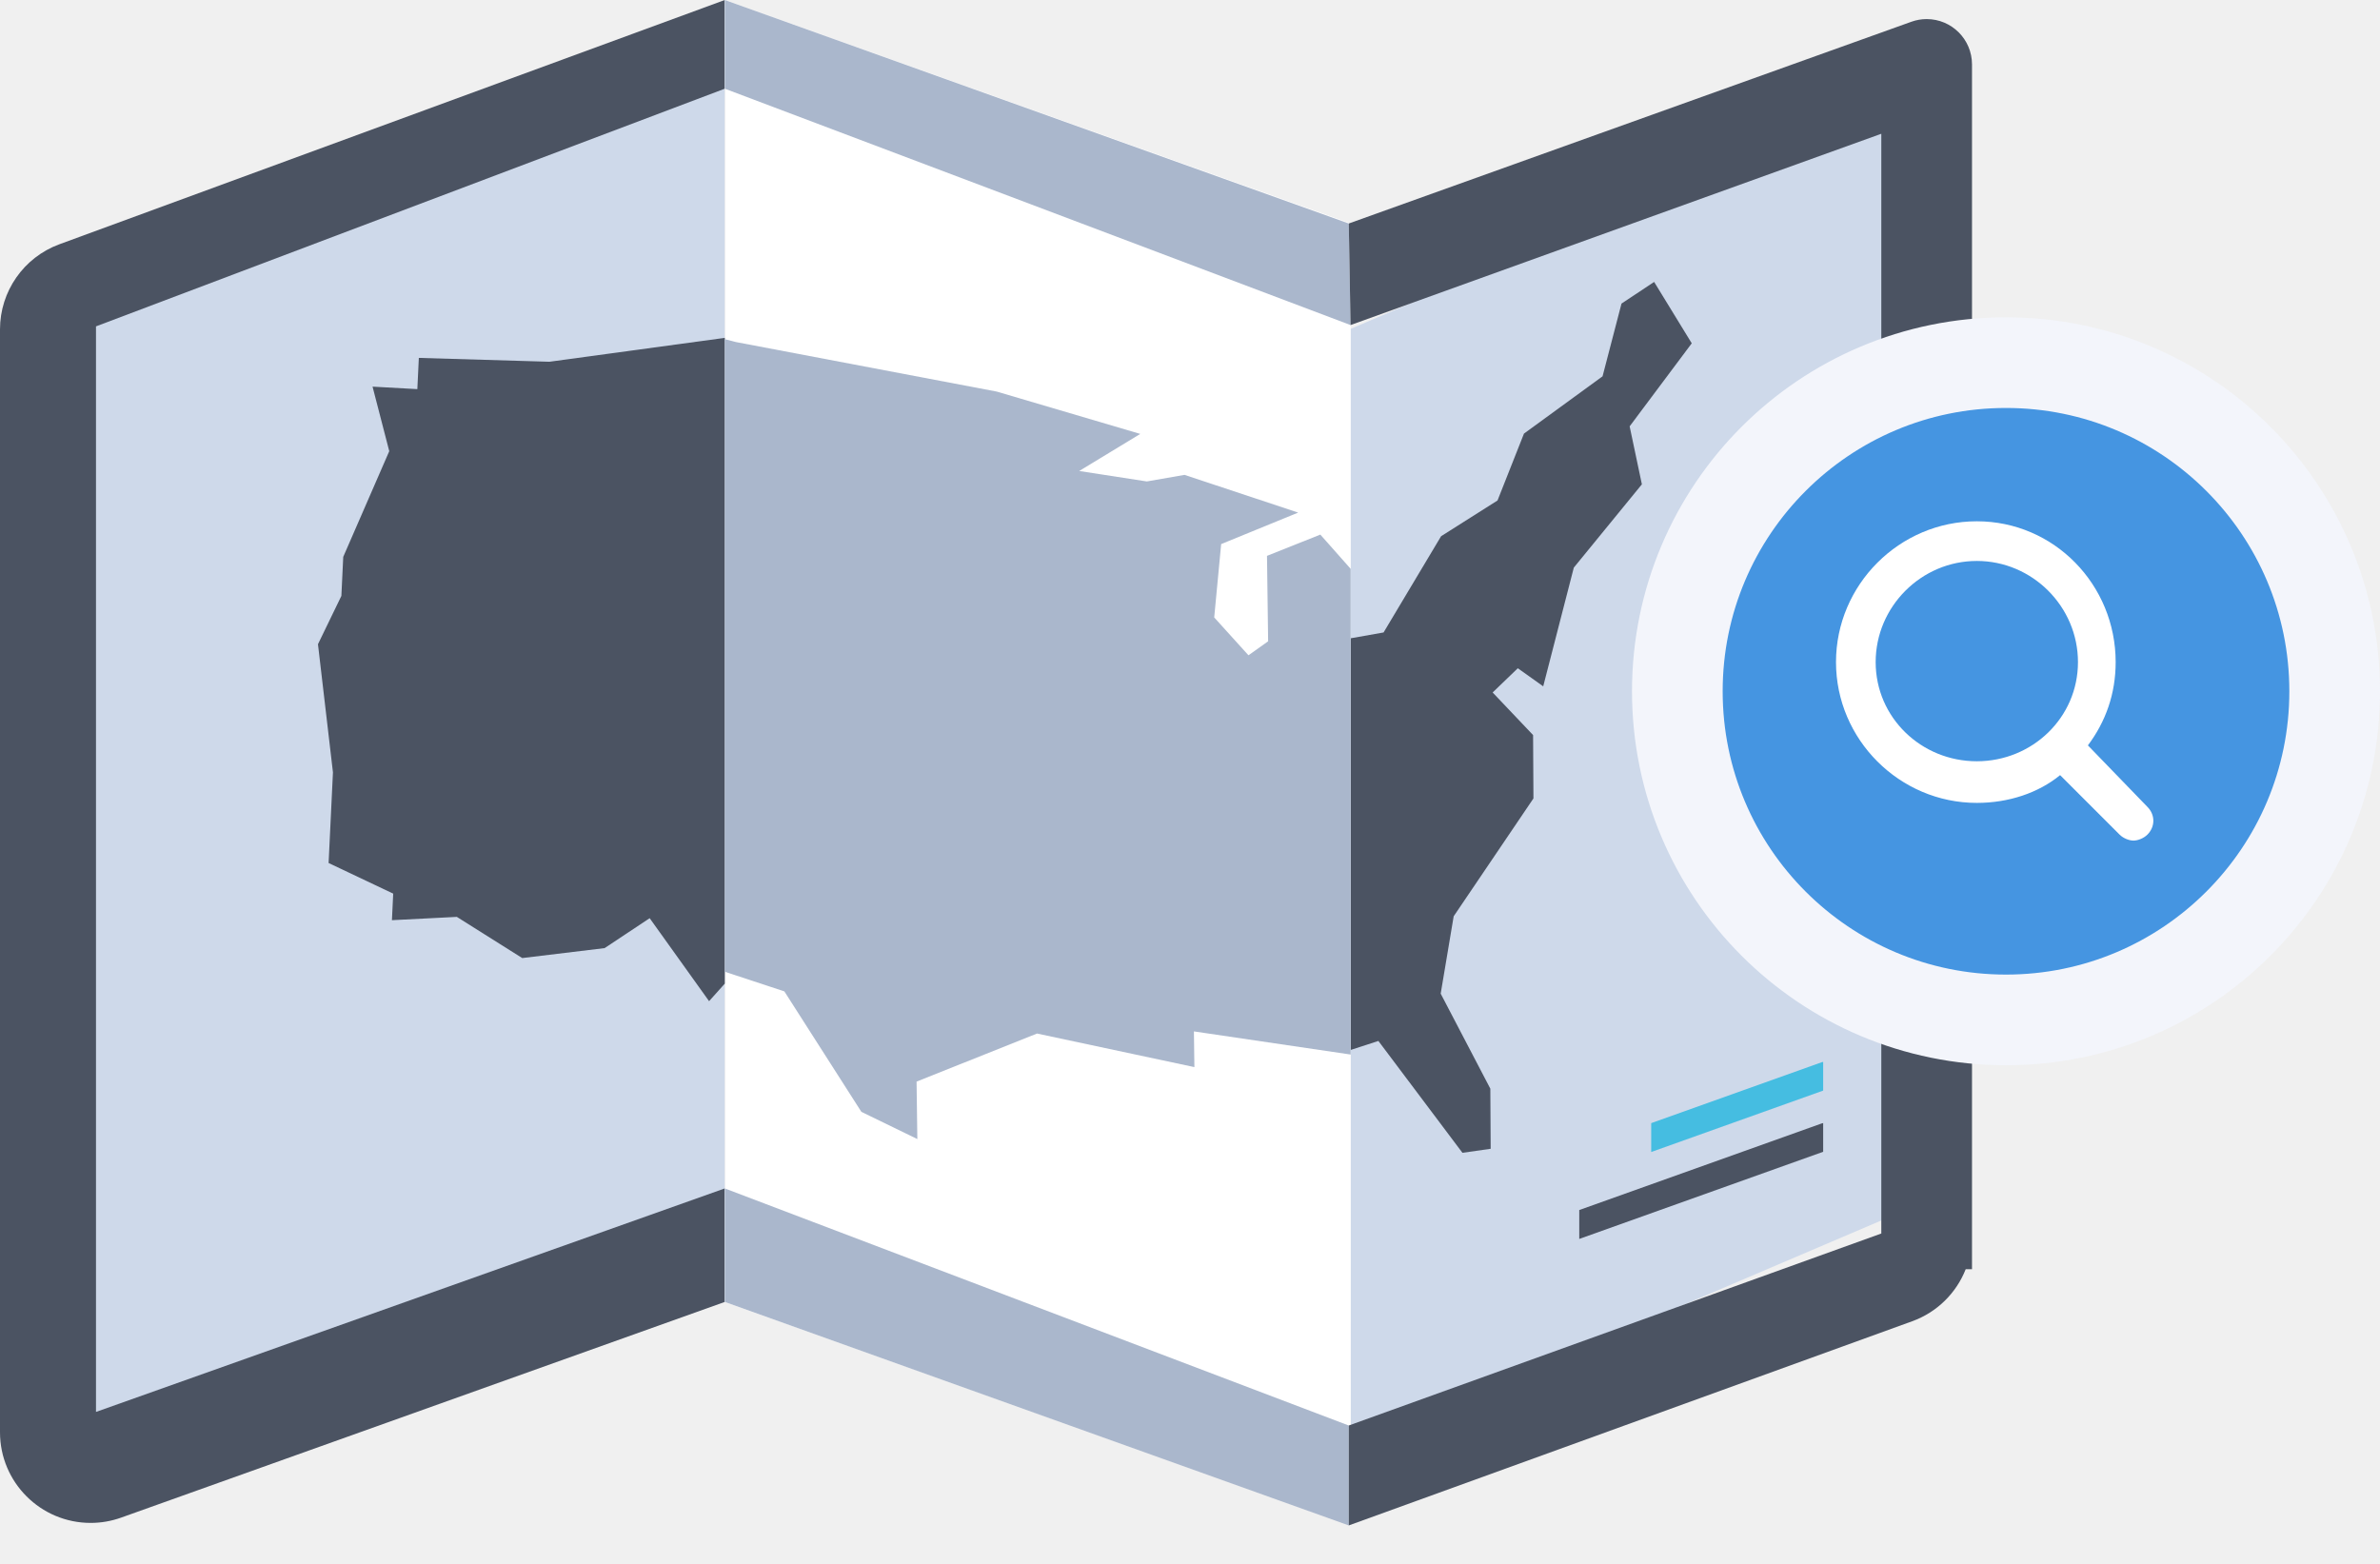
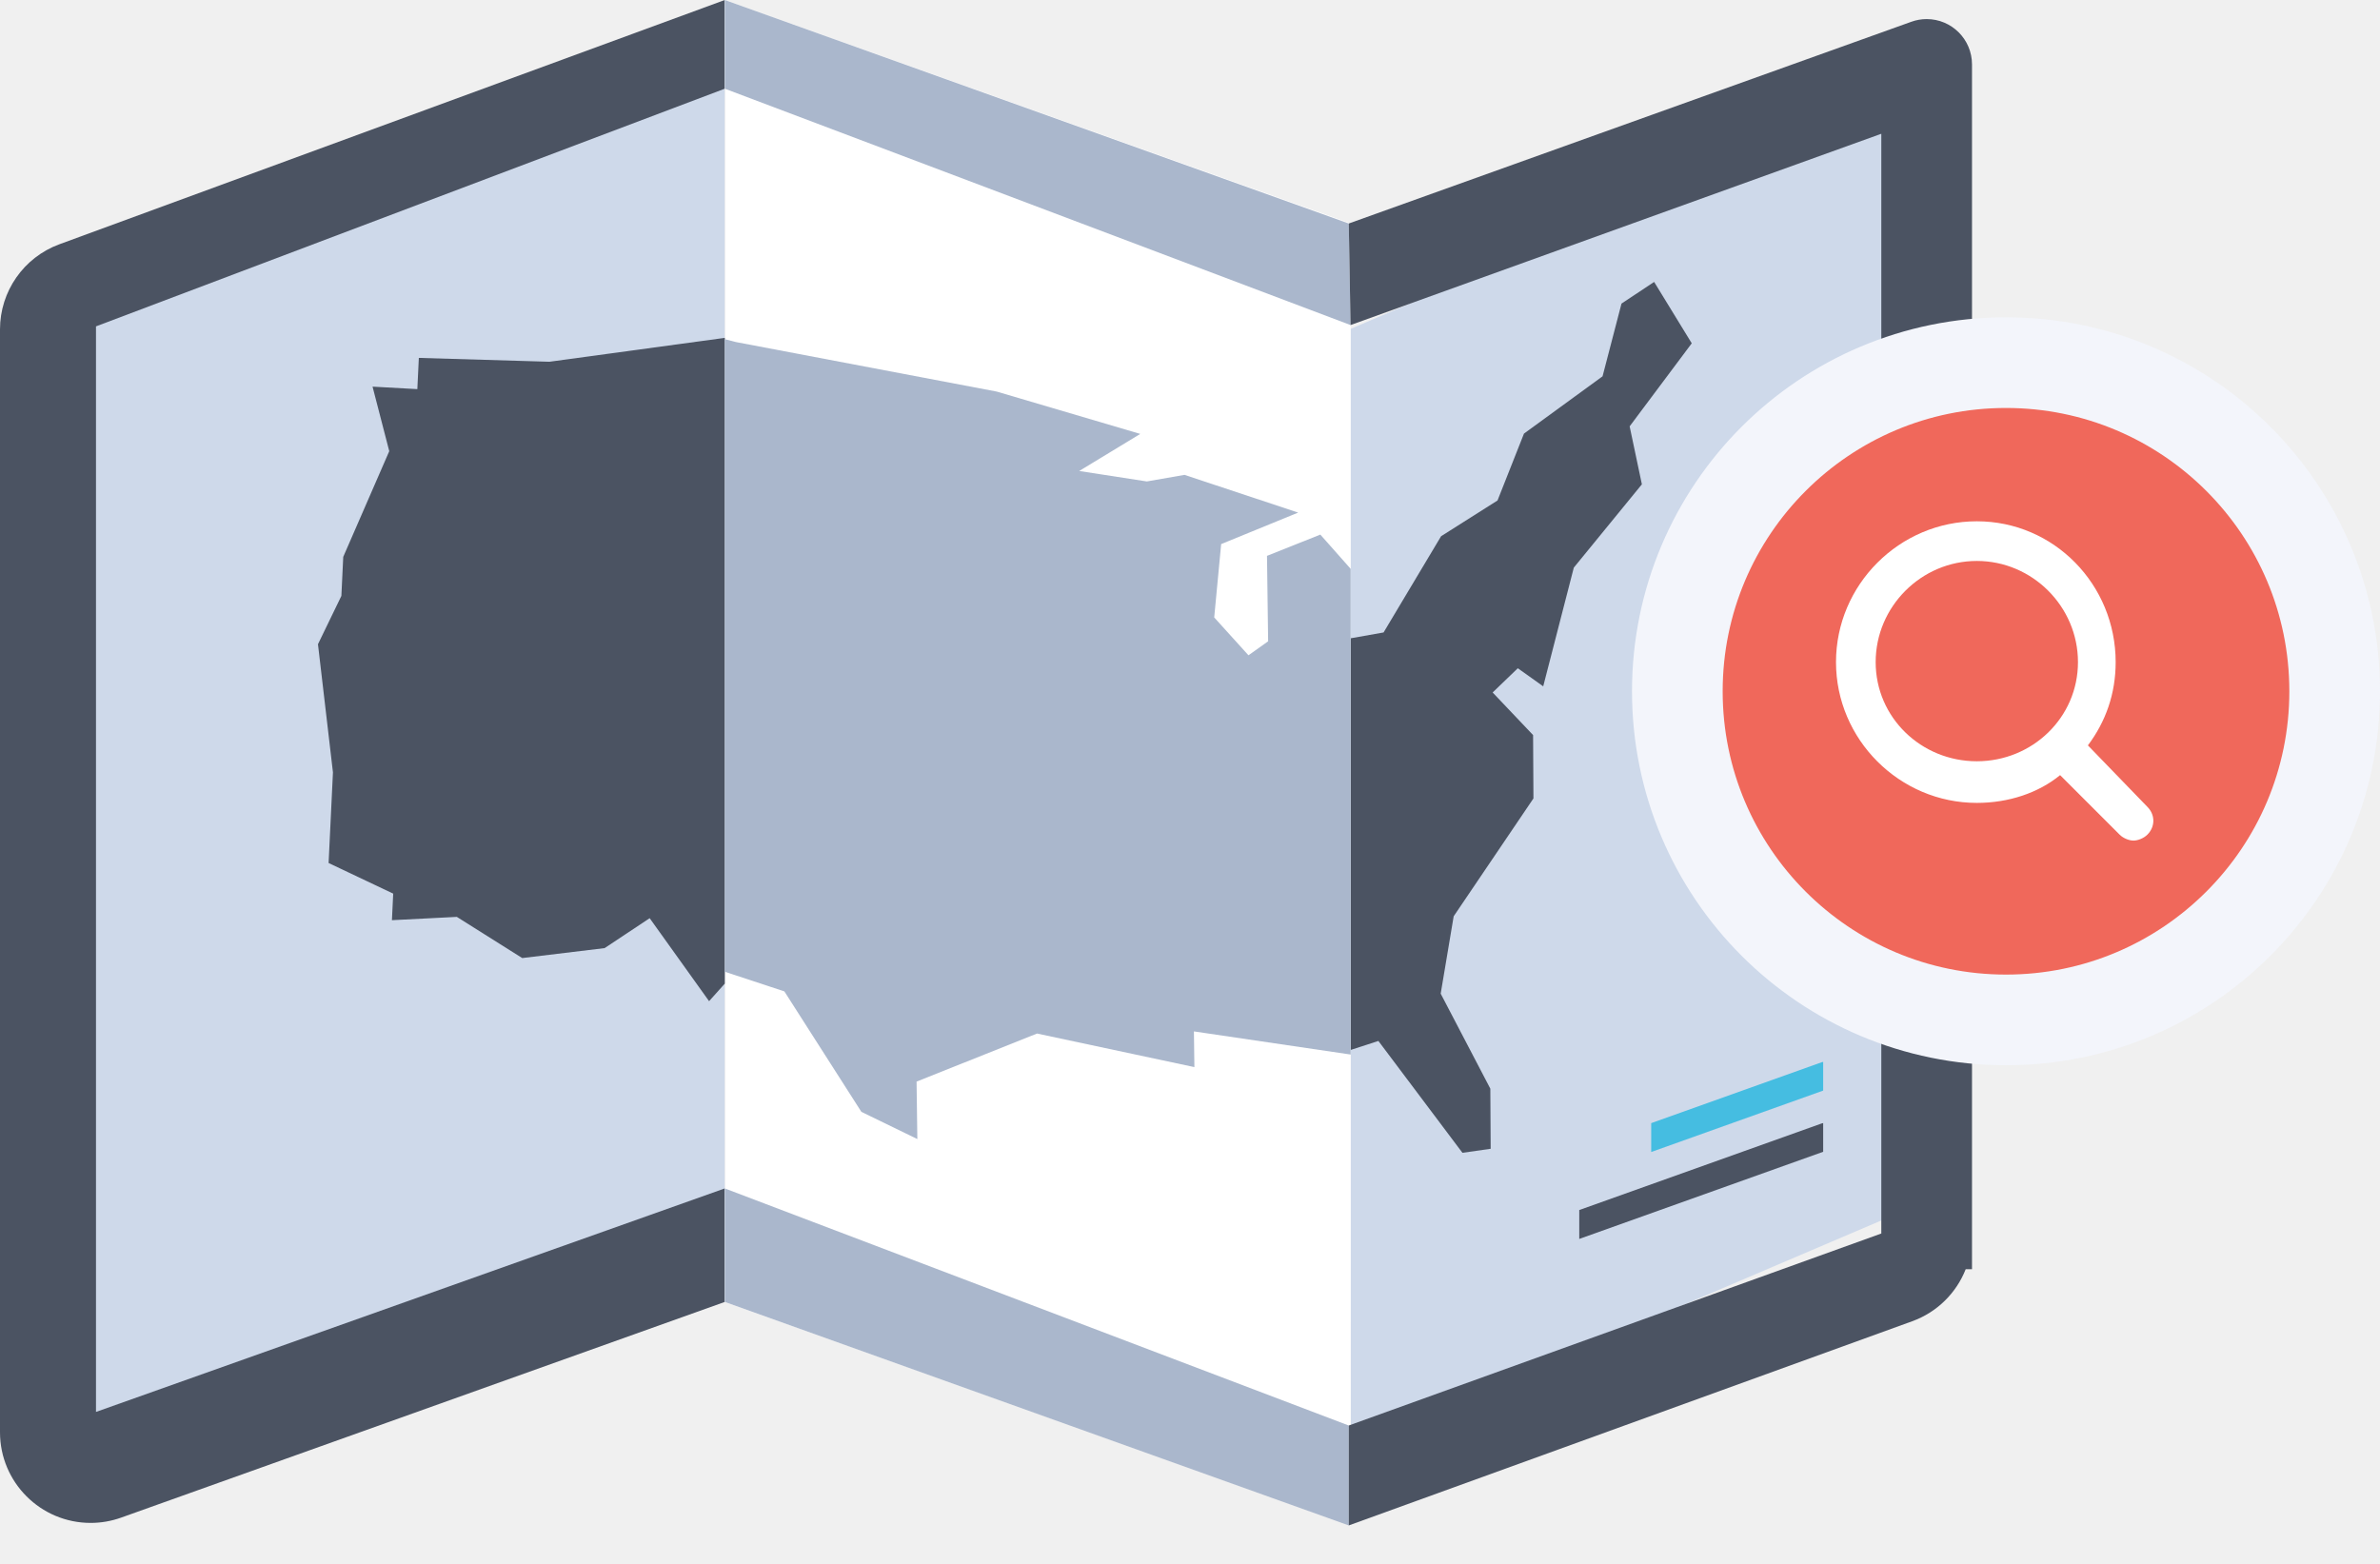
<svg xmlns="http://www.w3.org/2000/svg" width="105px" height="69px" viewBox="0 0 105 69" version="1.1">
  <g id="latest" stroke="none" stroke-width="1" fill="none" fill-rule="evenodd">
    <g id="USARESILIENCE_00_nostories" transform="translate(-597, -782)">
      <g id="Group-14" transform="translate(597, 782)">
        <g id="Group-17">
          <polygon id="Fill-1" fill="#CED9EA" points="59.583 14.512 59.589 63.843 83.082 53.814 83.082 4.461" />
          <path d="M31.976,6e-05 L2.621,10.777 C1.047,11.355 2.31588975e-15,12.854 0,14.532 L0,63.193 C-3.28217218e-15,65.402 1.791,67.193 4,67.193 C4.459,67.193 4.914,67.114 5.346,66.959 L31.976,57.443 L31.976,57.443 L31.976,6e-05 Z" id="Fill-2" fill="#4B5362" />
          <polygon id="Fill-3" fill="#CED9EA" points="31.976 3.913 4.235 14.4 4.235 62.296 31.976 52.435" />
          <polygon id="Fill-4" fill="#FFFFFF" points="31.976 6e-05 31.976 57.443 59.589 67.304 59.589 9.861" />
          <polygon id="Fill-5" fill="#4B5362" points="31.976 14.907 24.239 15.961 18.478 15.791 18.412 17.169 16.436 17.059 17.173 19.906 15.143 24.57 15.061 26.292 14.028 28.424 14.689 34.078 14.497 38.077 17.347 39.428 17.291 40.6 20.154 40.454 23.04 42.271 26.674 41.832 28.662 40.512 31.283 44.173 31.976 43.399" />
          <polygon id="Fill-6" fill="#AAB7CC" points="31.976 6e-05 31.976 3.913 59.583 14.342 59.505 9.861" />
          <polygon id="Fill-7" fill="#AAB7CC" points="31.976 52.435 59.505 62.896 59.505 67.304 31.976 57.443" />
          <polygon id="Fill-8" fill="#4B5362" points="72.977 12.439 71.537 13.394 70.701 16.604 67.234 19.131 66.067 22.082 63.578 23.658 61.04 27.905 59.589 28.162 59.589 46.325 60.811 45.928 64.52 50.864 65.765 50.686 65.75 48.034 63.56 43.841 64.133 40.428 67.652 35.228 67.636 32.432 65.852 30.553 66.962 29.484 68.083 30.282 69.433 25.044 72.436 21.369 71.896 18.811 74.636 15.147" />
          <polygon id="Fill-9" fill="#AAB7CC" points="58.25 23.587 55.897 24.525 55.947 28.295 55.079 28.912 53.568 27.242 53.875 24.006 57.272 22.616 52.257 20.952 50.596 21.242 47.612 20.781 50.306 19.145 43.973 17.277 32.468 15.092 31.976 14.965 31.976 42.875 34.604 43.741 38.002 49.056 40.471 50.257 40.437 47.722 45.752 45.601 52.694 47.082 52.673 45.507 59.589 46.528 59.589 25.099" />
          <path d="M87,56 L86.722,56 C86.309,57.047 85.464,57.896 84.363,58.295 L84.363,58.295 L59.505,67.304 L59.505,62.895 L82.999,54.424 L82.999,5.902 L59.583,14.342 L59.505,9.861 L84.325,0.96 C84.541,0.882 84.77,0.842 85,0.842 C86.105,0.842 87,1.738 87,2.842 L87,2.842 L87,56 Z" id="Combined-Shape" fill="#4B5362" />
          <g id="Group-16" transform="translate(69.5, 46.6695)">
            <path d="M10.869,2.898 L0.173,6.719 L0.173,7.994 L10.934,4.149 L10.934,2.882 C10.912,2.887 10.89,2.89 10.869,2.898" id="Fill-12" fill="#4B5362" />
            <path d="M10.934,0.182 C10.912,0.187 10.89,0.19 10.869,0.198 L3.347,2.885 L3.347,4.159 L10.934,1.449 L10.934,0.182 Z" id="Fill-14" fill="#45BDE1" />
          </g>
        </g>
        <g id="Group-20" transform="translate(74, 16)">
-           <circle id="Oval" stroke="#F3F5FB" stroke-width="4" fill="#4595E1" cx="14.5" cy="14.5" r="14.5" />
+           <circle id="Oval" stroke="#F3F5FB" stroke-width="4" fill="#F0685B" cx="14.5" cy="14.5" r="14.5" />
          <g id="zoom-glyph-16" transform="translate(7, 7)" fill="#FFFFFF" fill-rule="nonzero">
            <path d="M11.113,9.887 C11.9,8.838 12.338,7.612 12.338,6.213 C12.338,2.8 9.625,0 6.213,0 C2.8,0 0,2.8 0,6.213 C0,9.625 2.8,12.425 6.213,12.425 C7.612,12.425 8.925,11.988 9.887,11.2 L12.512,13.825 C12.688,14 12.95,14.088 13.125,14.088 C13.3,14.088 13.562,14 13.738,13.825 C14.088,13.475 14.088,12.95 13.738,12.6 L11.113,9.887 Z M6.213,10.588 C3.763,10.588 1.75,8.662 1.75,6.213 C1.75,3.763 3.763,1.75 6.213,1.75 C8.662,1.75 10.675,3.763 10.675,6.213 C10.675,8.662 8.662,10.588 6.213,10.588 Z" id="Shape" />
          </g>
        </g>
      </g>
    </g>
  </g>
</svg>
